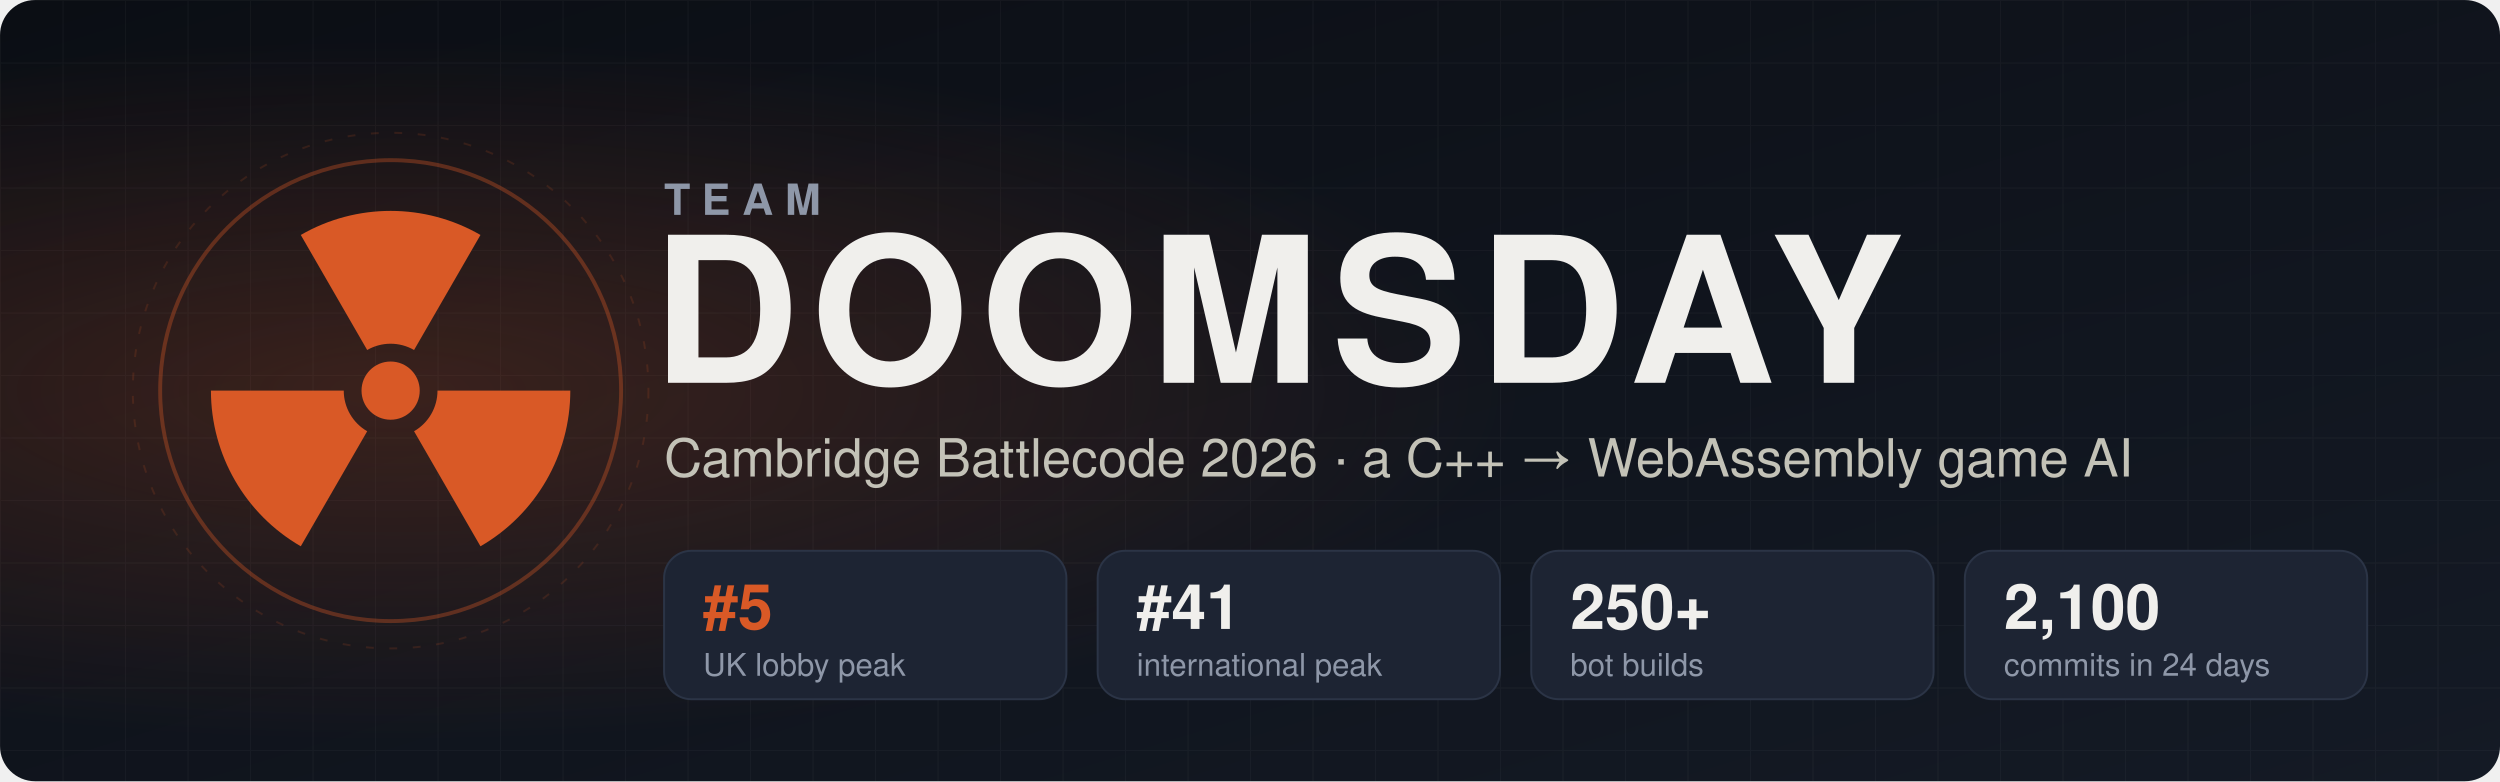
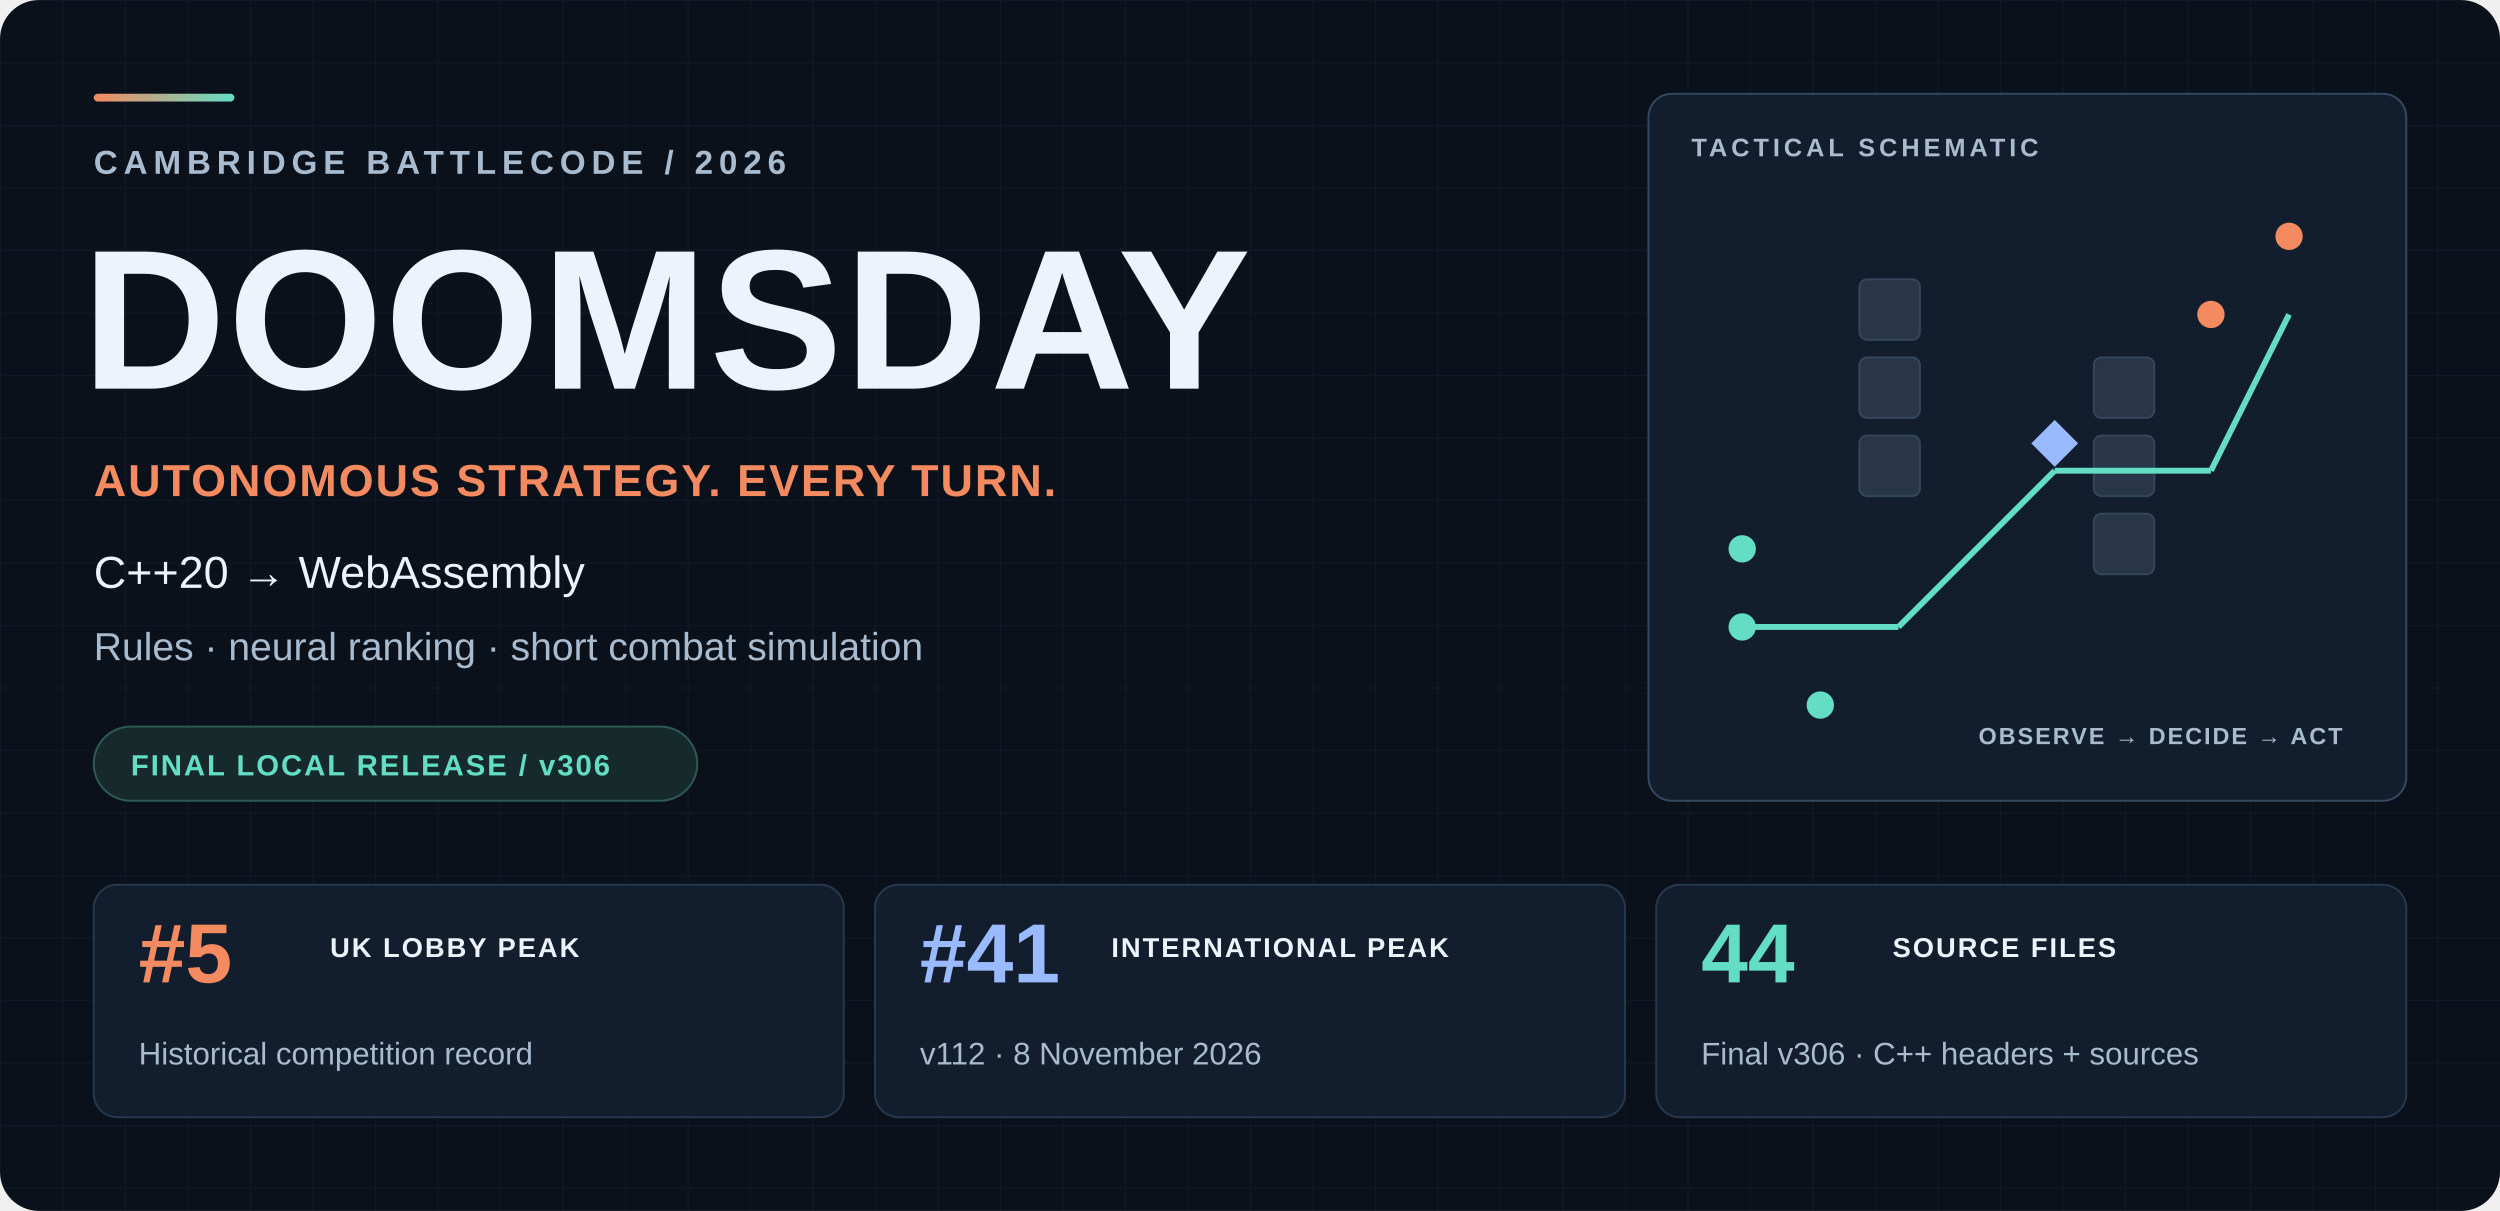
- <svg xmlns="http://www.w3.org/2000/svg" width="1280" height="400" viewBox="0 0 1280 400" role="img" aria-label="Team DOOMSDAY, Cambridge Battlecode 2026: #5 in the UK lobby, #41 internationally">
+ <svg xmlns="http://www.w3.org/2000/svg" width="1280" height="620" viewBox="0 0 1280 620" role="img" aria-label="DOOMSDAY — autonomous strategy under constraint. Historical peaks: fifth UK lobby, forty-first international. Final recommended local build: v306.">
  <defs>
-     <linearGradient id="bg" x1="0" y1="0" x2="1" y2="1">
-       <stop offset="0" stop-color="#0b0e14" />
-       <stop offset="1" stop-color="#141a25" />
+     <pattern id="grid" width="32" height="32" patternUnits="userSpaceOnUse">
+       <path d="M32 0H0V32" fill="none" stroke="#9abaff" stroke-opacity=".045" />
+     </pattern>
+     <linearGradient id="accent">
+       <stop stop-color="#f38a60" />
+       <stop offset="1" stop-color="#64ddc5" />
    </linearGradient>
-     <pattern id="grid" width="32" height="32" patternUnits="userSpaceOnUse">
-       <path d="M32 0H0V32" fill="none" stroke="#ffffff" stroke-opacity="0.035" />
-     </pattern>
-     <radialGradient id="glow" cx="0.16" cy="0.5" r="0.45">
-       <stop offset="0" stop-color="#d95926" stop-opacity="0.22" />
-       <stop offset="1" stop-color="#d95926" stop-opacity="0" />
-     </radialGradient>
-     <marker id="arrow" viewBox="0 0 10 10" refX="9" refY="5" markerWidth="7" markerHeight="7" orient="auto-start-reverse">
-       <path d="M0 0L10 5L0 10z" fill="#8e97a8" />
-     </marker>
  </defs>
-   <rect width="1280" height="400" rx="18" fill="url(#bg)" />
-   <rect width="1280" height="400" rx="18" fill="url(#grid)" />
-   <rect width="1280" height="400" rx="18" fill="url(#glow)" />
-   <circle cx="200" cy="200" r="118" fill="none" stroke="#d95926" stroke-opacity="0.35" stroke-width="2" />
-   <circle cx="200" cy="200" r="132" fill="none" stroke="#d95926" stroke-opacity="0.15" stroke-width="1" stroke-dasharray="4 8" />
-   <circle cx="200" cy="200" r="14.9" fill="#d95926" />
-   <path d="M188.0 179.2L154.0 120.3A92 92 0 0 1 246.0 120.3L212.0 179.2A24 24 0 0 0 188.0 179.2z" fill="#d95926" />
-   <path d="M224.0 200.0L292.0 200.0A92 92 0 0 1 246.0 279.7L212.0 220.8A24 24 0 0 0 224.0 200.0z" fill="#d95926" />
-   <path d="M188.0 220.8L154.0 279.7A92 92 0 0 1 108.0 200.0L176.0 200.0A24 24 0 0 0 188.0 220.8z" fill="#d95926" />
-   <text x="340" y="110" font-family="'Segoe UI', -apple-system, 'Helvetica Neue', Helvetica, Arial, sans-serif" font-size="22" font-weight="600" fill="#8e97a8" text-anchor="start" letter-spacing="6">TEAM</text>
-   <text x="334" y="196" font-family="'Segoe UI', -apple-system, 'Helvetica Neue', Helvetica, Arial, sans-serif" font-size="104" font-weight="800" fill="#f0efec" text-anchor="start" letter-spacing="6">DOOMSDAY</text>
-   <text x="340" y="244" font-family="'Segoe UI', -apple-system, 'Helvetica Neue', Helvetica, Arial, sans-serif" font-size="27" font-weight="400" fill="#c3c2b7" text-anchor="start">Cambridge Battlecode 2026  ·  a C++ → WebAssembly game AI</text>
-   <rect x="340" y="282" width="206" height="76" rx="14" fill="#1d2433" stroke="#2b3446" />
-   <text x="360" y="322" font-family="'Segoe UI', -apple-system, 'Helvetica Neue', Helvetica, Arial, sans-serif" font-size="32" font-weight="800" fill="#d95926" text-anchor="start">#5</text>
-   <text x="360" y="346" font-family="'Segoe UI', -apple-system, 'Helvetica Neue', Helvetica, Arial, sans-serif" font-size="16" font-weight="500" fill="#8e97a8" text-anchor="start">UK lobby peak</text>
-   <rect x="562" y="282" width="206" height="76" rx="14" fill="#1d2433" stroke="#2b3446" />
-   <text x="582" y="322" font-family="'Segoe UI', -apple-system, 'Helvetica Neue', Helvetica, Arial, sans-serif" font-size="32" font-weight="800" fill="#f0efec" text-anchor="start">#41</text>
-   <text x="582" y="346" font-family="'Segoe UI', -apple-system, 'Helvetica Neue', Helvetica, Arial, sans-serif" font-size="16" font-weight="500" fill="#8e97a8" text-anchor="start">international peak</text>
-   <rect x="784" y="282" width="206" height="76" rx="14" fill="#1d2433" stroke="#2b3446" />
-   <text x="804" y="322" font-family="'Segoe UI', -apple-system, 'Helvetica Neue', Helvetica, Arial, sans-serif" font-size="32" font-weight="800" fill="#f0efec" text-anchor="start">250+</text>
-   <text x="804" y="346" font-family="'Segoe UI', -apple-system, 'Helvetica Neue', Helvetica, Arial, sans-serif" font-size="16" font-weight="500" fill="#8e97a8" text-anchor="start">bot builds</text>
-   <rect x="1006" y="282" width="206" height="76" rx="14" fill="#1d2433" stroke="#2b3446" />
-   <text x="1026" y="322" font-family="'Segoe UI', -apple-system, 'Helvetica Neue', Helvetica, Arial, sans-serif" font-size="32" font-weight="800" fill="#f0efec" text-anchor="start">2,100</text>
-   <text x="1026" y="346" font-family="'Segoe UI', -apple-system, 'Helvetica Neue', Helvetica, Arial, sans-serif" font-size="16" font-weight="500" fill="#8e97a8" text-anchor="start">commits in 24 days</text>
+   <rect width="1280" height="620" rx="20" fill="#0b111b" />
+   <rect width="1280" height="620" rx="20" fill="url(#grid)" />
+   <rect x="48" y="48" width="72" height="4" rx="2" fill="url(#accent)" />
+   <text x="48" y="89" font-family="Segoe UI,Arial,Helvetica,sans-serif" font-size="17" font-weight="600" fill="#a8bbcf" letter-spacing="3">CAMBRIDGE BATTLECODE  /  2026</text>
+   <text x="42" y="199" font-family="Segoe UI,Arial,Helvetica,sans-serif" font-size="102" font-weight="800" fill="#edf3fa" letter-spacing="1">DOOMSDAY</text>
+   <text x="48" y="254" font-family="Segoe UI,Arial,Helvetica,sans-serif" font-size="23" font-weight="700" fill="#f38a60" letter-spacing="1">AUTONOMOUS STRATEGY. EVERY TURN.</text>
+   <text x="48" y="301" font-family="Segoe UI,Arial,Helvetica,sans-serif" font-size="23" font-weight="500" fill="#edf3fa">C++20 → WebAssembly</text>
+   <text x="48" y="338" font-family="Segoe UI,Arial,Helvetica,sans-serif" font-size="20" font-weight="400" fill="#a8bbcf">Rules · neural ranking · short combat simulation</text>
+   <rect x="48" y="372" width="309" height="38" rx="19" fill="#172a2b" stroke="#2d5b53" />
+   <text x="67" y="397" font-family="Segoe UI,Arial,Helvetica,sans-serif" font-size="15" font-weight="700" fill="#64ddc5" letter-spacing="1">FINAL LOCAL RELEASE  /  v306</text>
+   <rect x="844" y="48" width="388" height="362" rx="12" fill="#121e2d" stroke="#334962" />
+   <text x="866" y="80" font-family="Segoe UI,Arial,Helvetica,sans-serif" font-size="13" font-weight="600" fill="#a8bbcf" letter-spacing="2">TACTICAL SCHEMATIC</text>
+   <rect x="952" y="143" width="31" height="31" rx="4" fill="#293647" stroke="#34465c" />
+   <rect x="952" y="183" width="31" height="31" rx="4" fill="#293647" stroke="#34465c" />
+   <rect x="952" y="223" width="31" height="31" rx="4" fill="#293647" stroke="#34465c" />
+   <rect x="1072" y="183" width="31" height="31" rx="4" fill="#293647" stroke="#34465c" />
+   <rect x="1072" y="223" width="31" height="31" rx="4" fill="#293647" stroke="#34465c" />
+   <rect x="1072" y="263" width="31" height="31" rx="4" fill="#293647" stroke="#34465c" />
+   <path d="M892 321L972 321" fill="none" stroke="#64ddc5" stroke-width="3" />
+   <path d="M972 321L1052 241" fill="none" stroke="#64ddc5" stroke-width="3" />
+   <path d="M1052 241L1132 241" fill="none" stroke="#64ddc5" stroke-width="3" />
+   <path d="M1132 241L1172 161" fill="none" stroke="#64ddc5" stroke-width="3" />
+   <circle cx="892" cy="321" r="7" fill="#64ddc5" />
+   <circle cx="932" cy="361" r="7" fill="#64ddc5" />
+   <circle cx="892" cy="281" r="7" fill="#64ddc5" />
+   <circle cx="1132" cy="161" r="7" fill="#f38a60" />
+   <circle cx="1172" cy="121" r="7" fill="#f38a60" />
+   <path d="M1052 215l12 12-12 12-12-12z" fill="#9abaff" />
+   <text x="1013" y="381" font-family="Segoe UI,Arial,Helvetica,sans-serif" font-size="12" font-weight="600" fill="#a8bbcf" letter-spacing="1">OBSERVE → DECIDE → ACT</text>
+   <rect x="48" y="453" width="384" height="119" rx="12" fill="#121e2d" stroke="#26384d" />
+   <text x="71" y="503" font-family="Segoe UI,Arial,Helvetica,sans-serif" font-size="43" font-weight="750" fill="#f38a60">#5</text>
+   <text x="169" y="490" font-family="Segoe UI,Arial,Helvetica,sans-serif" font-size="14" font-weight="700" fill="#edf3fa" letter-spacing="1">UK LOBBY PEAK</text>
+   <text x="71" y="545" font-family="Segoe UI,Arial,Helvetica,sans-serif" font-size="16" font-weight="400" fill="#a8bbcf">Historical competition record</text>
+   <rect x="448" y="453" width="384" height="119" rx="12" fill="#121e2d" stroke="#26384d" />
+   <text x="471" y="503" font-family="Segoe UI,Arial,Helvetica,sans-serif" font-size="43" font-weight="750" fill="#9abaff">#41</text>
+   <text x="569" y="490" font-family="Segoe UI,Arial,Helvetica,sans-serif" font-size="14" font-weight="700" fill="#edf3fa" letter-spacing="1">INTERNATIONAL PEAK</text>
+   <text x="471" y="545" font-family="Segoe UI,Arial,Helvetica,sans-serif" font-size="16" font-weight="400" fill="#a8bbcf">v112 · 8 November 2026</text>
+   <rect x="848" y="453" width="384" height="119" rx="12" fill="#121e2d" stroke="#26384d" />
+   <text x="871" y="503" font-family="Segoe UI,Arial,Helvetica,sans-serif" font-size="43" font-weight="750" fill="#64ddc5">44</text>
+   <text x="969" y="490" font-family="Segoe UI,Arial,Helvetica,sans-serif" font-size="14" font-weight="700" fill="#edf3fa" letter-spacing="1">SOURCE FILES</text>
+   <text x="871" y="545" font-family="Segoe UI,Arial,Helvetica,sans-serif" font-size="16" font-weight="400" fill="#a8bbcf">Final v306 · C++ headers + sources</text>
</svg>
